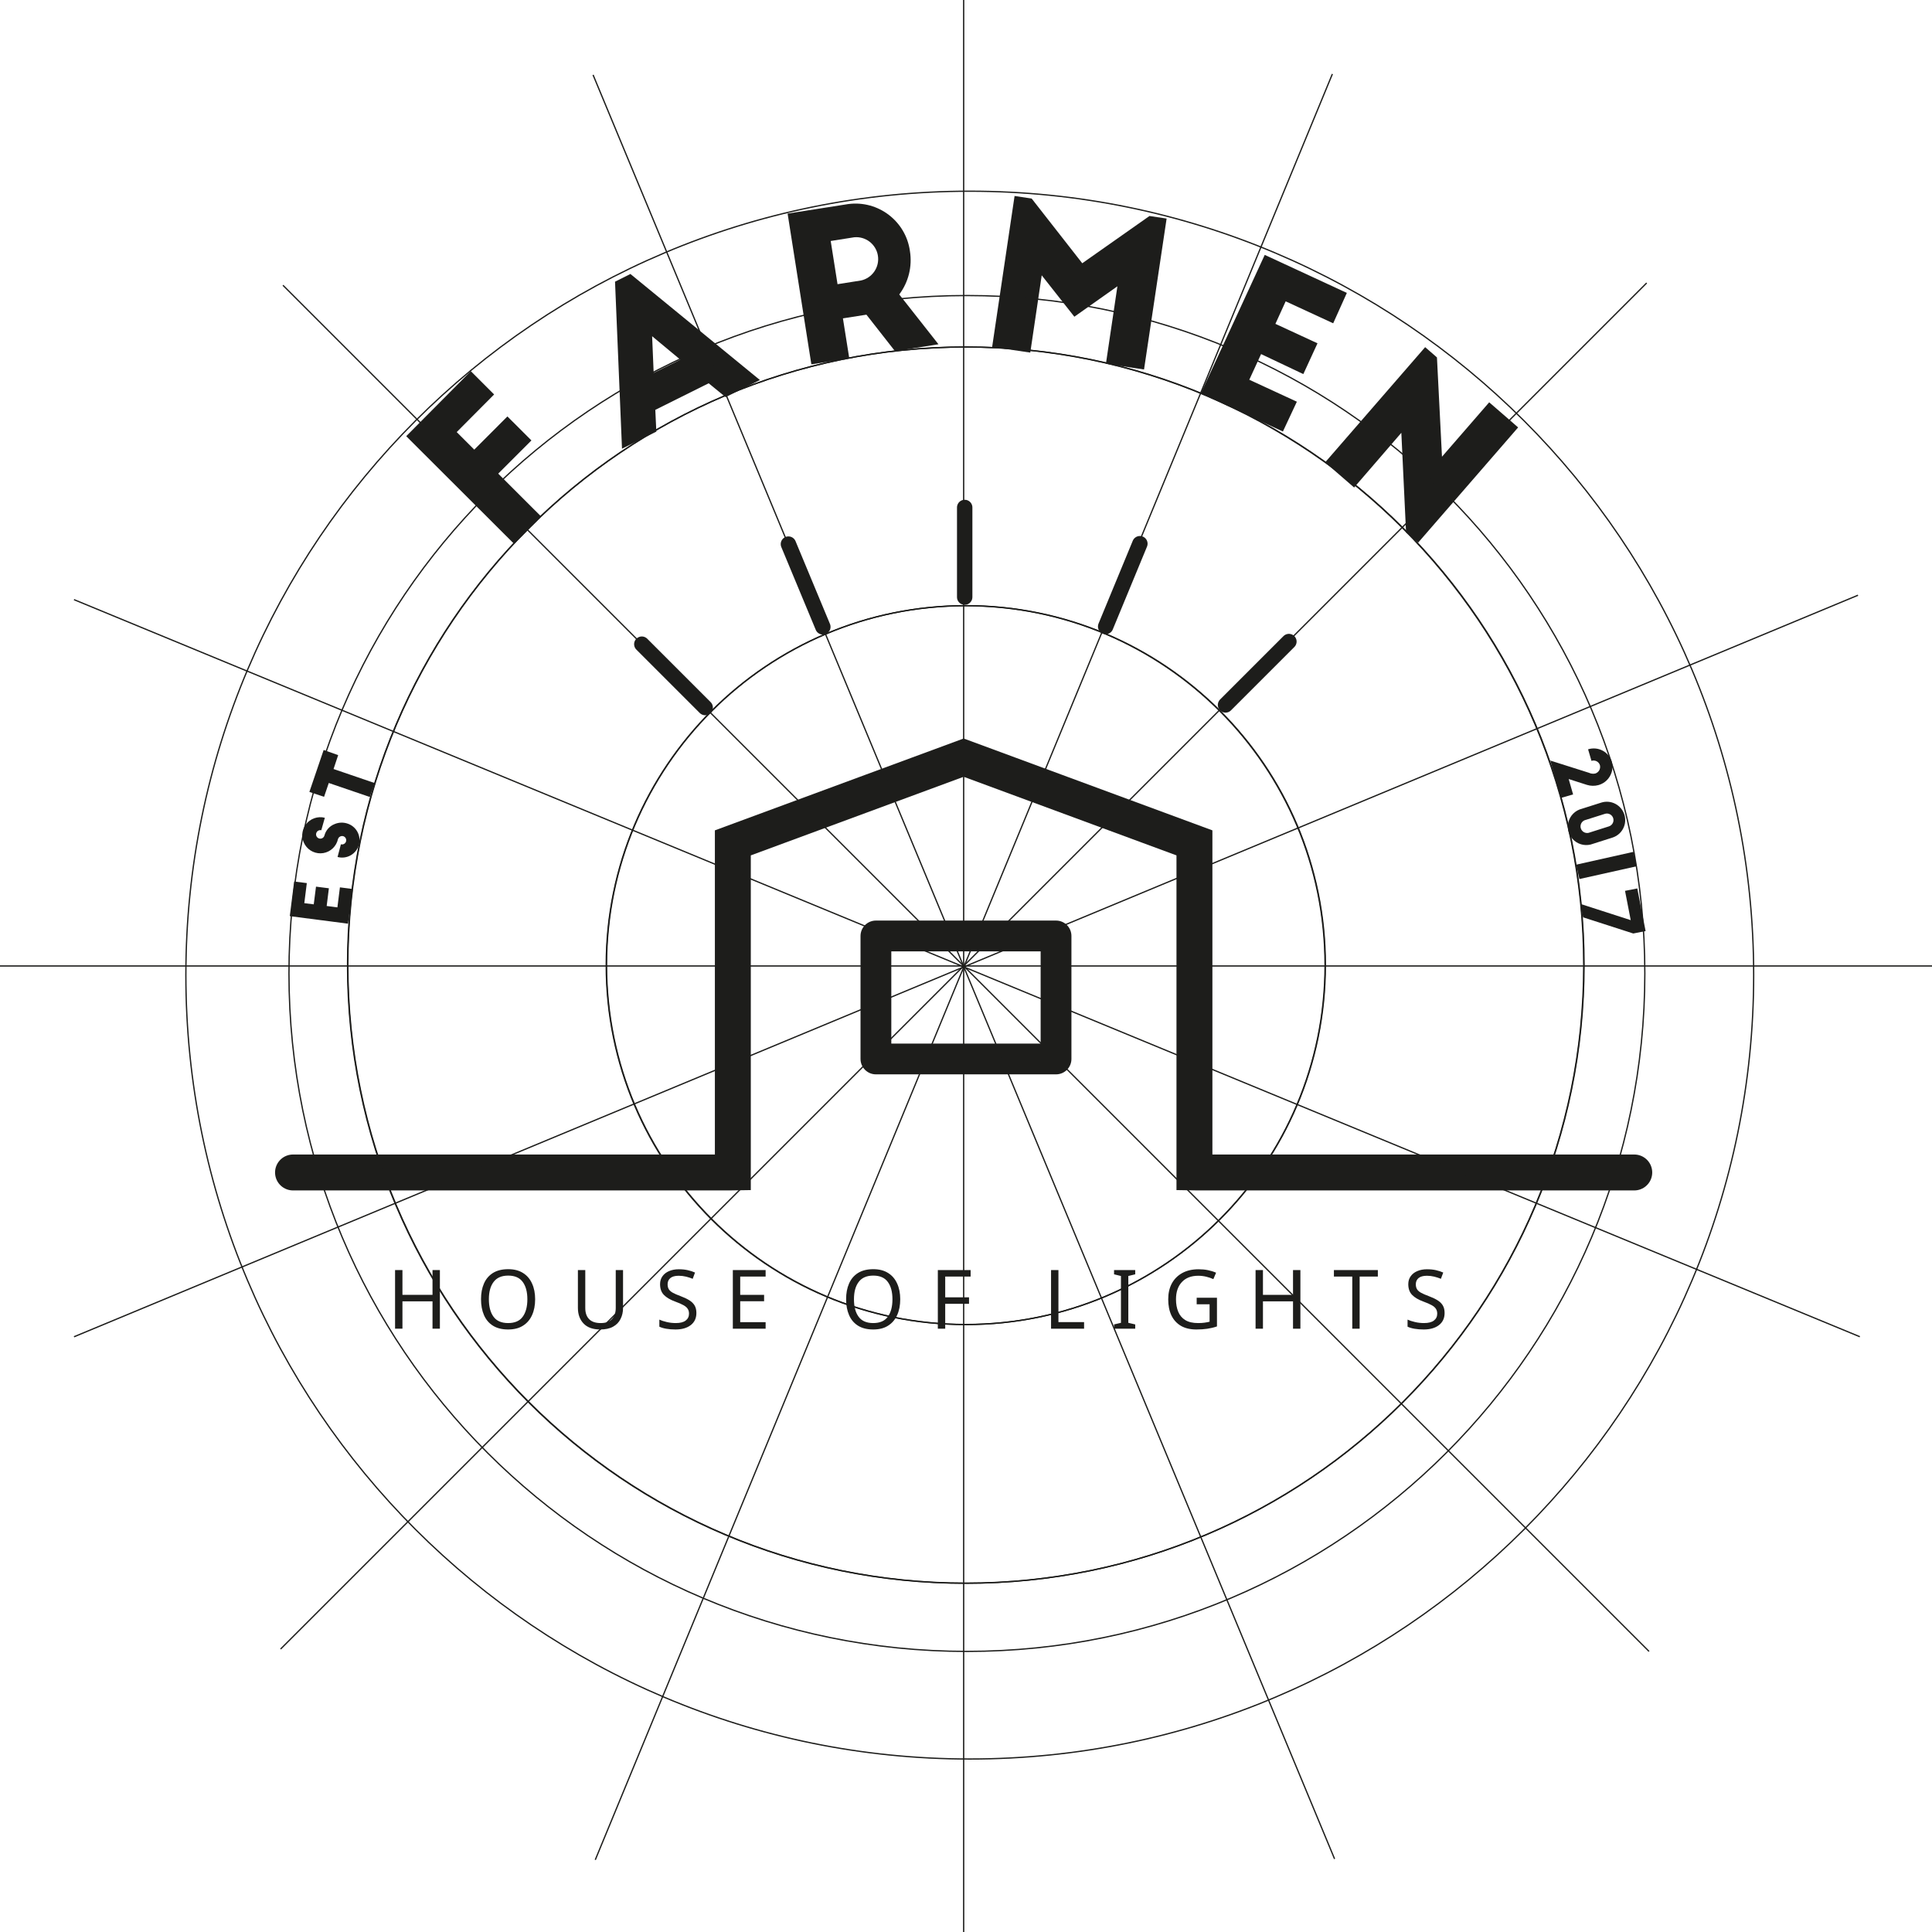
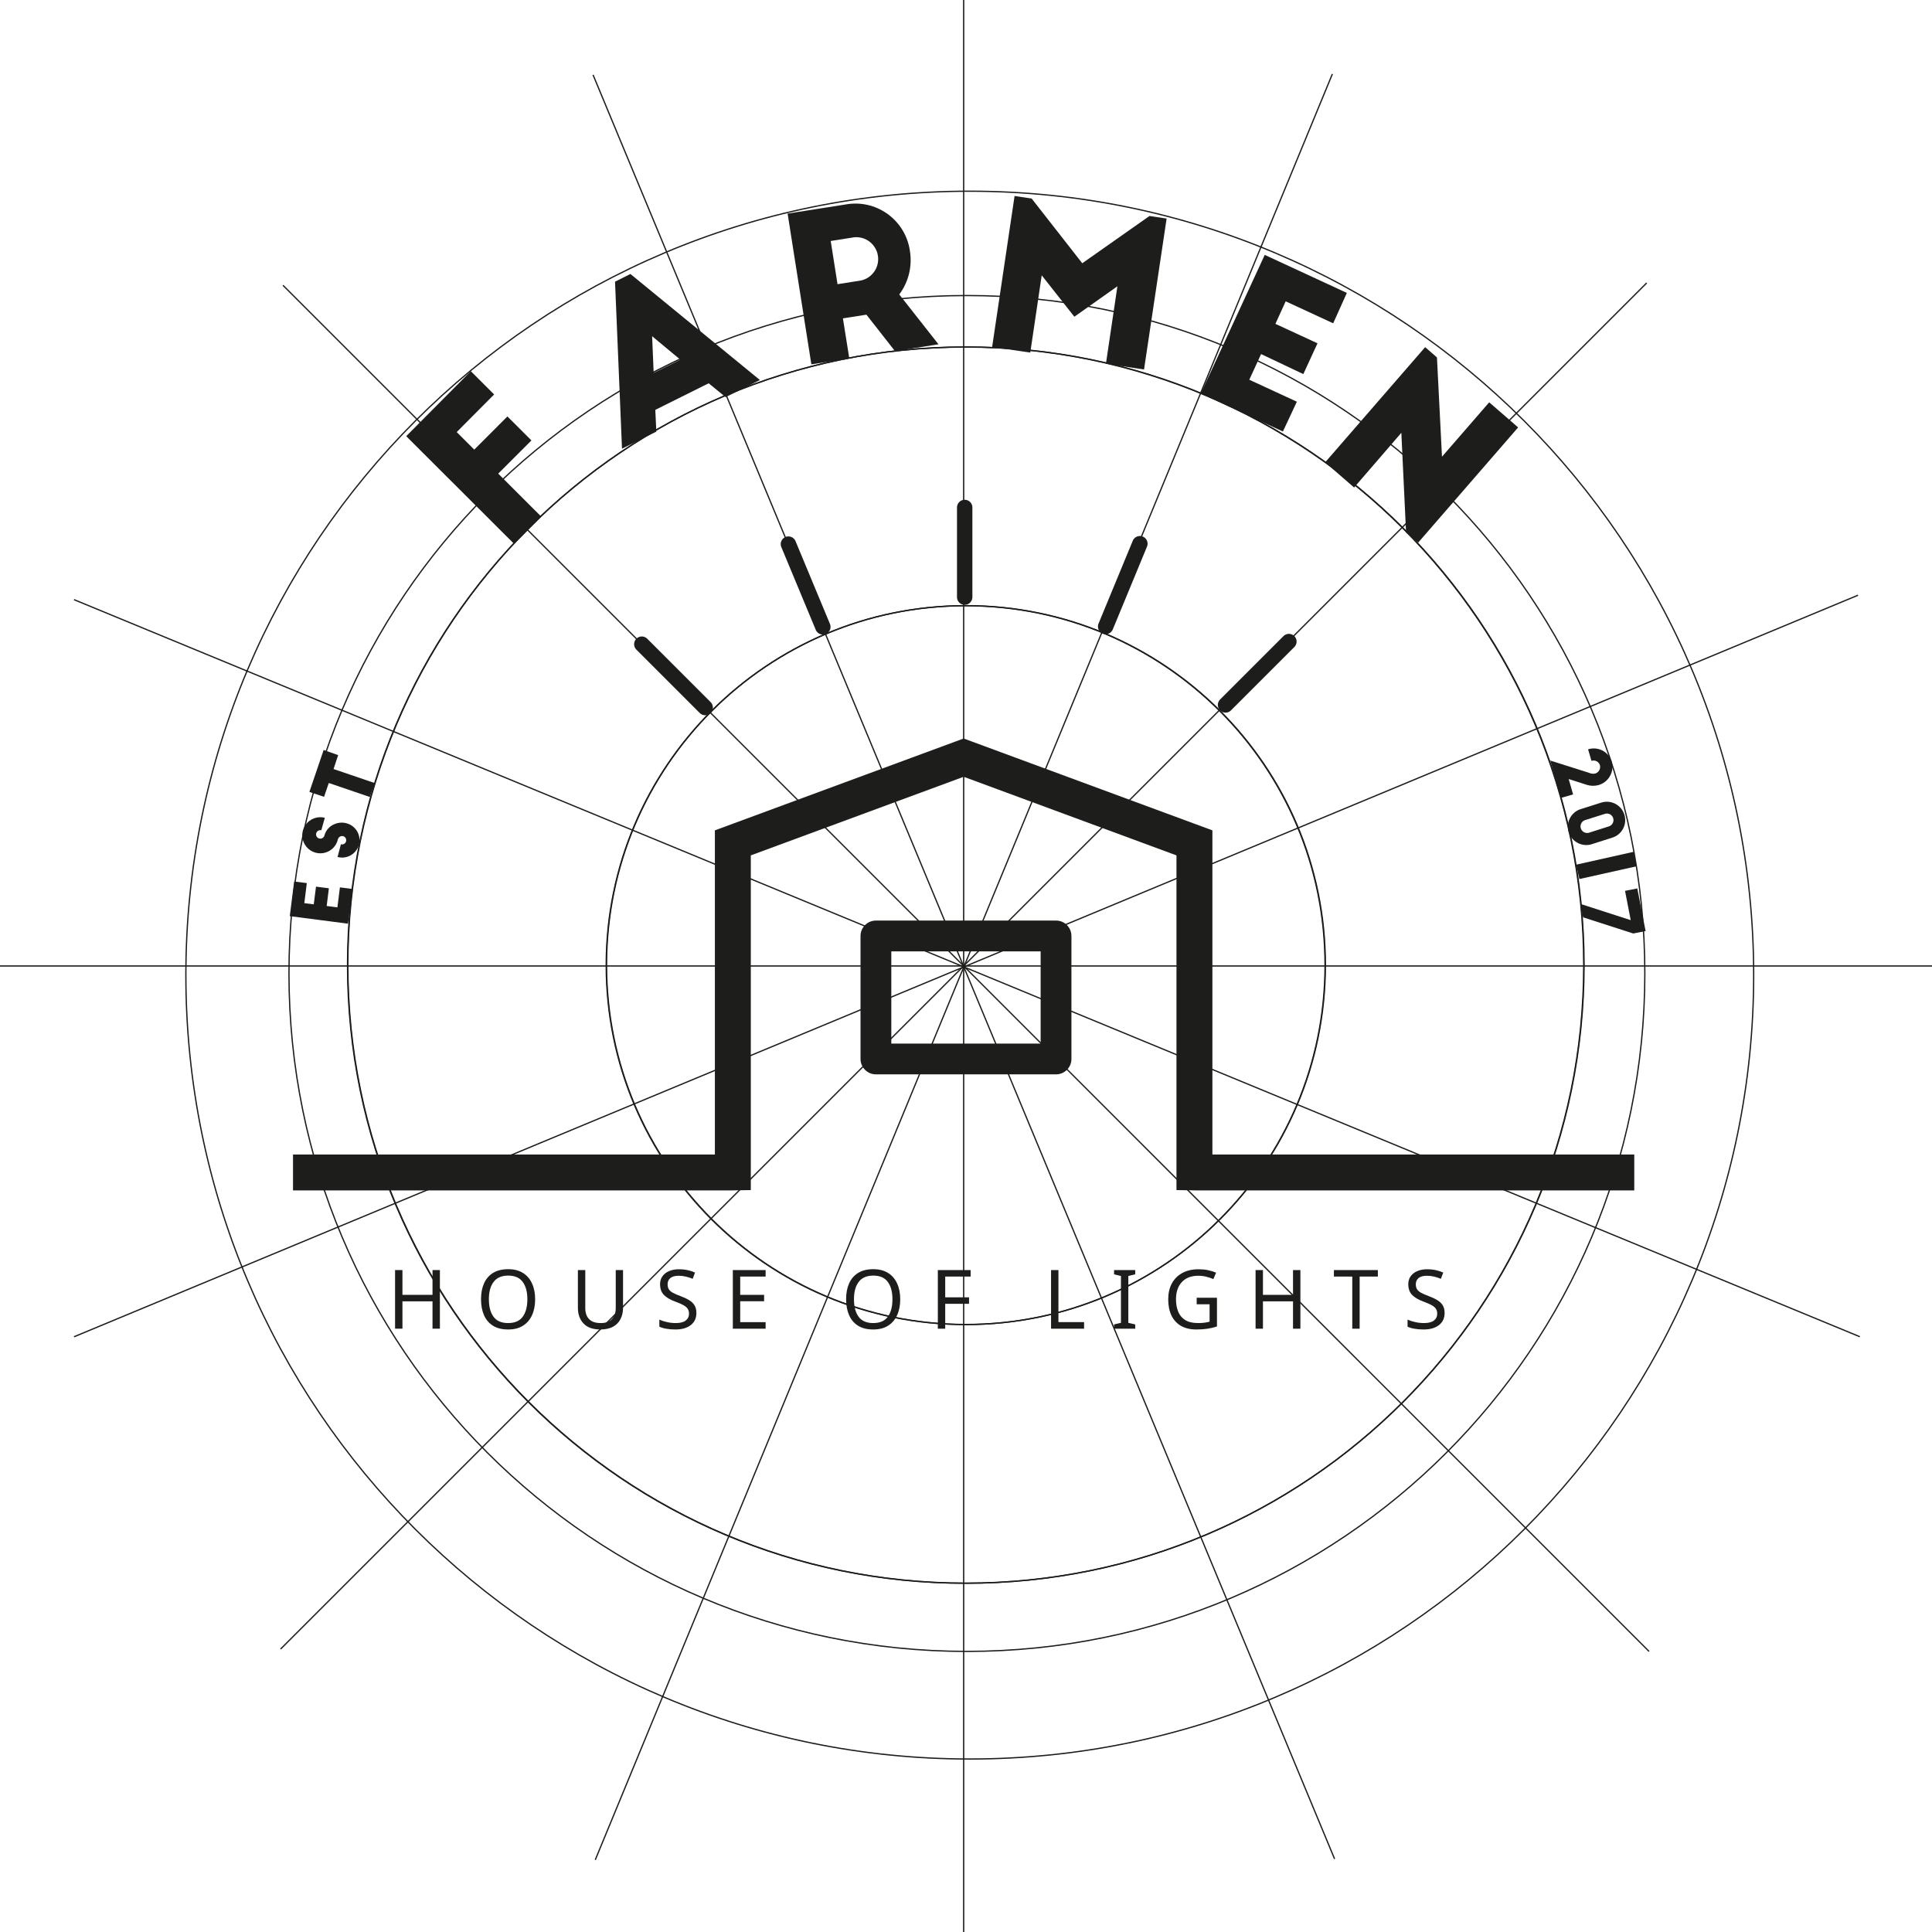
<svg xmlns="http://www.w3.org/2000/svg" viewBox="0 0 376.49 376.49">
  <defs>
-     <style>.cls-1,.cls-4{fill:#1d1d1b;}.cls-2,.cls-3,.cls-6,.cls-7{fill:none;stroke:#1d1d1b;}.cls-2,.cls-6{stroke-linecap:round;}.cls-2,.cls-6,.cls-7{stroke-miterlimit:10;}.cls-2{stroke-width:3px;}.cls-3{stroke-linejoin:round;stroke-width:6px;}.cls-4{font-size:16px;font-family:BigJohn, Big John;letter-spacing:0.3em;}.cls-5{letter-spacing:0.28em;}.cls-6{stroke-width:7px;}.cls-7{stroke-width:0.25px;}</style>
+     <style>.cls-1,.cls-4{fill:#1d1d1b;}.cls-2,.cls-3,.cls-6,.cls-7{fill:none;stroke:#1d1d1b;}.cls-2{stroke-linecap:round;stroke-width:3px;}.cls-2,.cls-6,.cls-7{stroke-miterlimit:10;}.cls-3{stroke-linejoin:round;stroke-width:6px;}.cls-4{font-size:16px;font-family:BigJohn, Big John;letter-spacing:0.3em;}.cls-5{letter-spacing:0.28em;}.cls-6{stroke-width:7px;}.cls-7{stroke-width:0.25px;}</style>
  </defs>
  <g id="Layer_2" data-name="Layer 2">
    <g id="Layer_1-2" data-name="Layer 1">
      <path class="cls-1" d="M56.47,178.53l.85-6.75,2.47.31L59.3,176l1.84.23.44-3.45,2.51.32-.43,3.45,2.09.27.49-3.9,2.44.31L67.82,180Z" />
      <path class="cls-1" d="M62.61,161.79a.83.83,0,1,0,.62,1,3.27,3.27,0,0,1,2-2.21,3.52,3.52,0,0,1,2.32-.14A3.37,3.37,0,1,1,65.78,167l.65-2.47a.82.82,0,1,0,.43-1.59.85.85,0,0,0-1,.58,3.52,3.52,0,1,1-2.56-4.16Z" />
      <path class="cls-1" d="M60.29,154.32l2.78-8.17,2.83,1L65,149.86l8,2.73-.93,2.72-8-2.73-.92,2.7Z" />
      <path class="cls-1" d="M79.16,85,91.75,72.33l4.54,4.54L89,84.2l3.42,3.42,6.46-6.47,4.68,4.68L97.09,92.3l8.39,8.38L100.2,106Z" />
      <path class="cls-1" d="M121.21,87.44l-1.36-32.55,3-1.5,25.24,20.67-6.69,3.33-3.3-2.7L127.7,79.87l.2,4.24Zm6.17-14.77,5.2-2.58-5.5-4.57Z" />
      <path class="cls-1" d="M174.41,68.43l-5.57-7.11-4.58.72,1.24,7.8L158.11,71l-4.63-29.38,11.84-1.86a10.73,10.73,0,0,1,12,9.18,11.16,11.16,0,0,1-2.08,8.44l7.64,9.71Zm-11.2-13.05,4.57-.72a4.27,4.27,0,0,0-1.33-8.42l-4.57.72Z" />
      <path class="cls-1" d="M210.9,51.3,224,42.09l3.34.5L222.94,72l-7.43-1.11,2.24-15.1-8.39,5.93L203,53.65l-2.23,15.06-7.43-1.1,4.37-29.42,3.33.5Z" />
      <path class="cls-1" d="M246.46,49.67l16,7.41L259.8,63l-9.26-4.28-2,4.39,8.2,3.79-2.76,6L245.75,69l-2.3,5,9.27,4.28L250,84.09l-16-7.41Z" />
      <path class="cls-1" d="M309.63,150.59a1.9,1.9,0,0,0,1.26.14,1.36,1.36,0,0,0,.89-1.62,1.3,1.3,0,0,0-1.65-.84l-.66-2.25a3.68,3.68,0,0,1,4.65,2.5,3.73,3.73,0,0,1-2.67,4.48,4,4,0,0,1-2.2-.05l-3.56-1.14.86,3-2.33.67-2.11-7.27Z" />
      <path class="cls-1" d="M312.05,156.4a3.58,3.58,0,1,1,2.15,6.83l-3.77,1.2a3.59,3.59,0,1,1-2.16-6.83ZM309,159.78a1.29,1.29,0,1,0,.78,2.45l3.74-1.19a1.28,1.28,0,1,0-.76-2.45Z" />
      <path class="cls-1" d="M318.31,166l.63,2.81-11.16,2.49-.63-2.8Z" />
      <path class="cls-1" d="M320.68,181.44l-2.41.47-9.77-3.15-.51-2.61,9.79,3.16-1.11-5.71,2.39-.47Z" />
      <line class="cls-2" x1="187.99" y1="98.89" x2="187.99" y2="116.36" />
      <line class="cls-2" x1="222.13" y1="105.95" x2="215.46" y2="122.09" />
      <line class="cls-2" x1="251.17" y1="125.02" x2="238.82" y2="137.37" />
      <rect class="cls-3" x="170.69" y="182.39" width="35.1" height="23.97" />
      <text class="cls-4" transform="translate(75.44 258.92)">H<tspan class="cls-5" x="17.33" y="0">O</tspan>
        <tspan x="35.74" y="0">USE OF LIGHTS</tspan>
      </text>
      <path class="cls-1" d="M274,103.77l-.92-19.43L263.88,95l-5.65-4.9,19.49-22.45,2.3,2L281,89l9.2-10.6,5.64,4.89-19.49,22.46Z" />
      <polyline class="cls-6" points="318.47 228.48 233.37 228.48 232.76 228.47 232.76 164.25 187.79 147.64 142.81 164.25 142.81 228.47 142.2 228.48 57.1 228.48" />
      <line class="cls-2" x1="125.07" y1="125.53" x2="137.42" y2="137.88" />
      <line class="cls-2" x1="153.64" y1="106.03" x2="160.35" y2="122.16" />
      <circle class="cls-7" cx="188.24" cy="188.06" r="120.45" />
      <circle class="cls-7" cx="188.24" cy="188.06" r="70.04" />
      <line class="cls-7" x1="187.79" x2="187.79" y2="376.49" />
      <line class="cls-7" x1="376.49" y1="188.24" y2="188.24" />
      <line class="cls-7" x1="320.89" y1="55.14" x2="54.68" y2="321.35" />
      <line class="cls-7" x1="321.35" y1="321.81" x2="55.14" y2="55.59" />
      <circle class="cls-7" cx="188.17" cy="188.08" r="120.45" />
      <circle class="cls-7" cx="188.17" cy="188.08" r="70.04" />
      <line class="cls-7" x1="115.57" y1="14.59" x2="260.07" y2="362.25" />
      <line class="cls-7" x1="362.07" y1="115.99" x2="14.42" y2="260.5" />
      <line class="cls-7" x1="259.64" y1="14.42" x2="116" y2="362.43" />
      <line class="cls-7" x1="362.43" y1="260.49" x2="14.42" y2="116.85" />
      <circle class="cls-7" cx="188.42" cy="189.7" r="132.11" />
      <circle class="cls-7" cx="188.98" cy="190.02" r="152.76" />
    </g>
  </g>
</svg>
